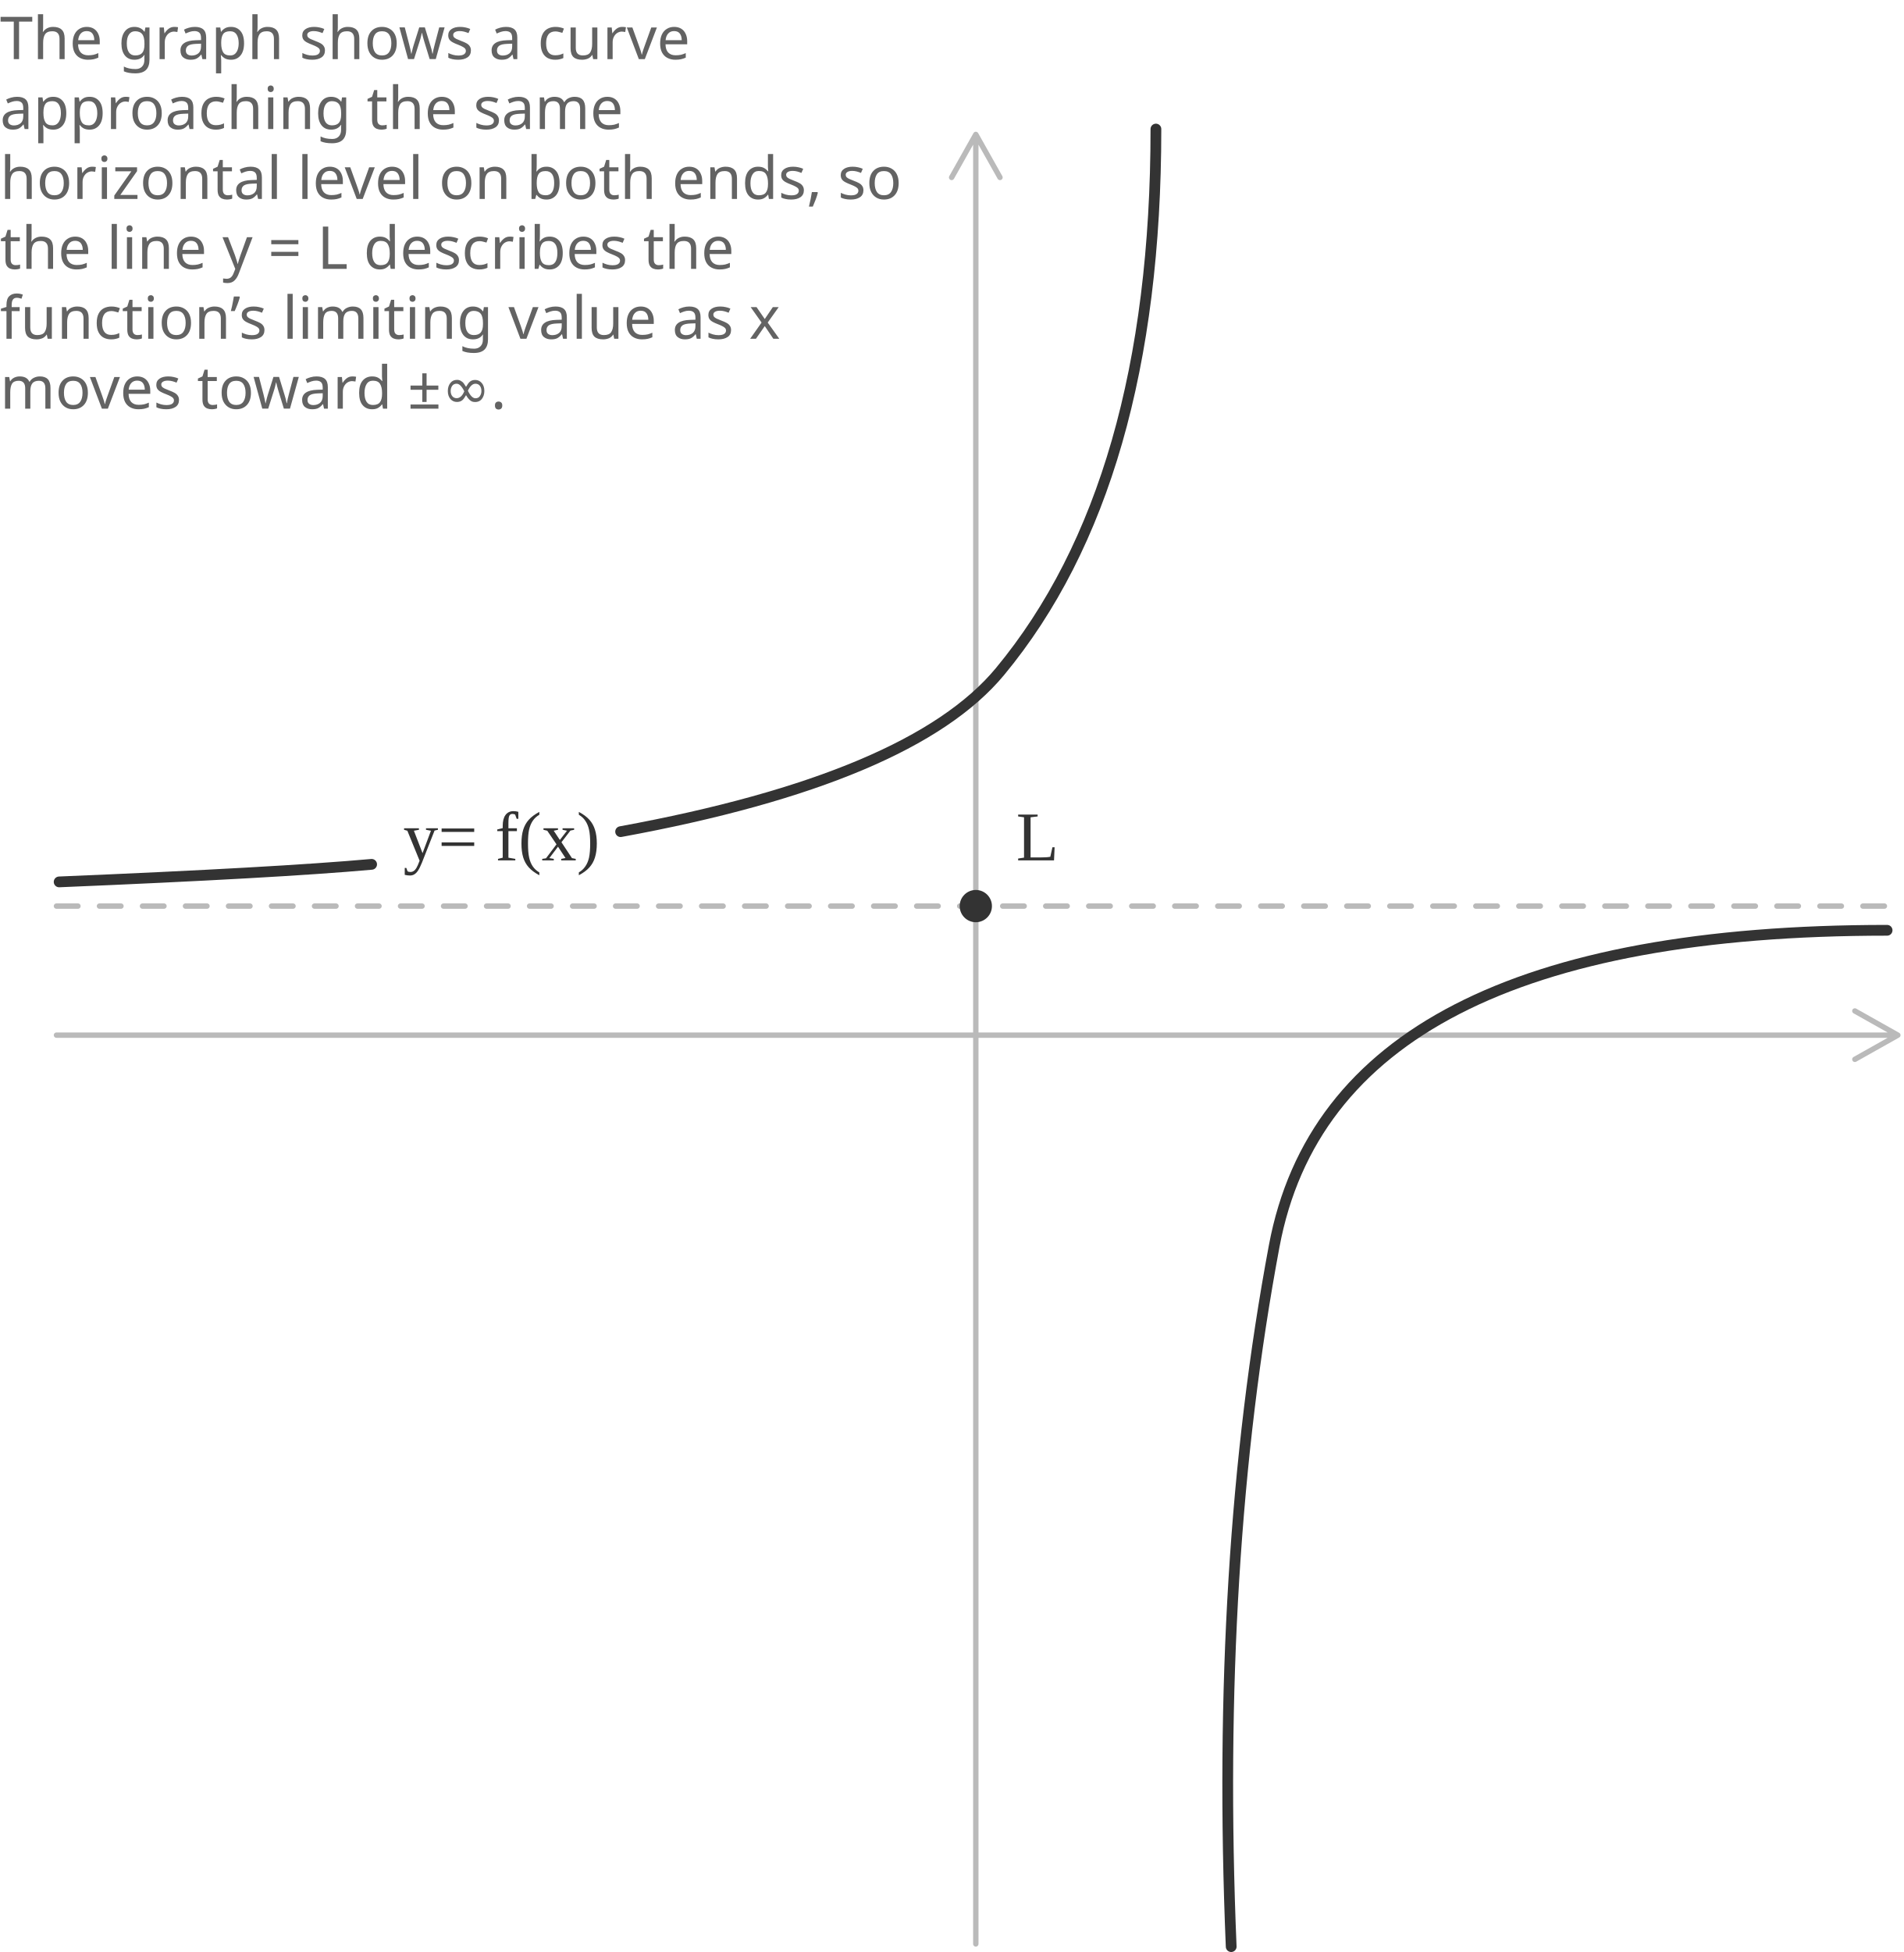
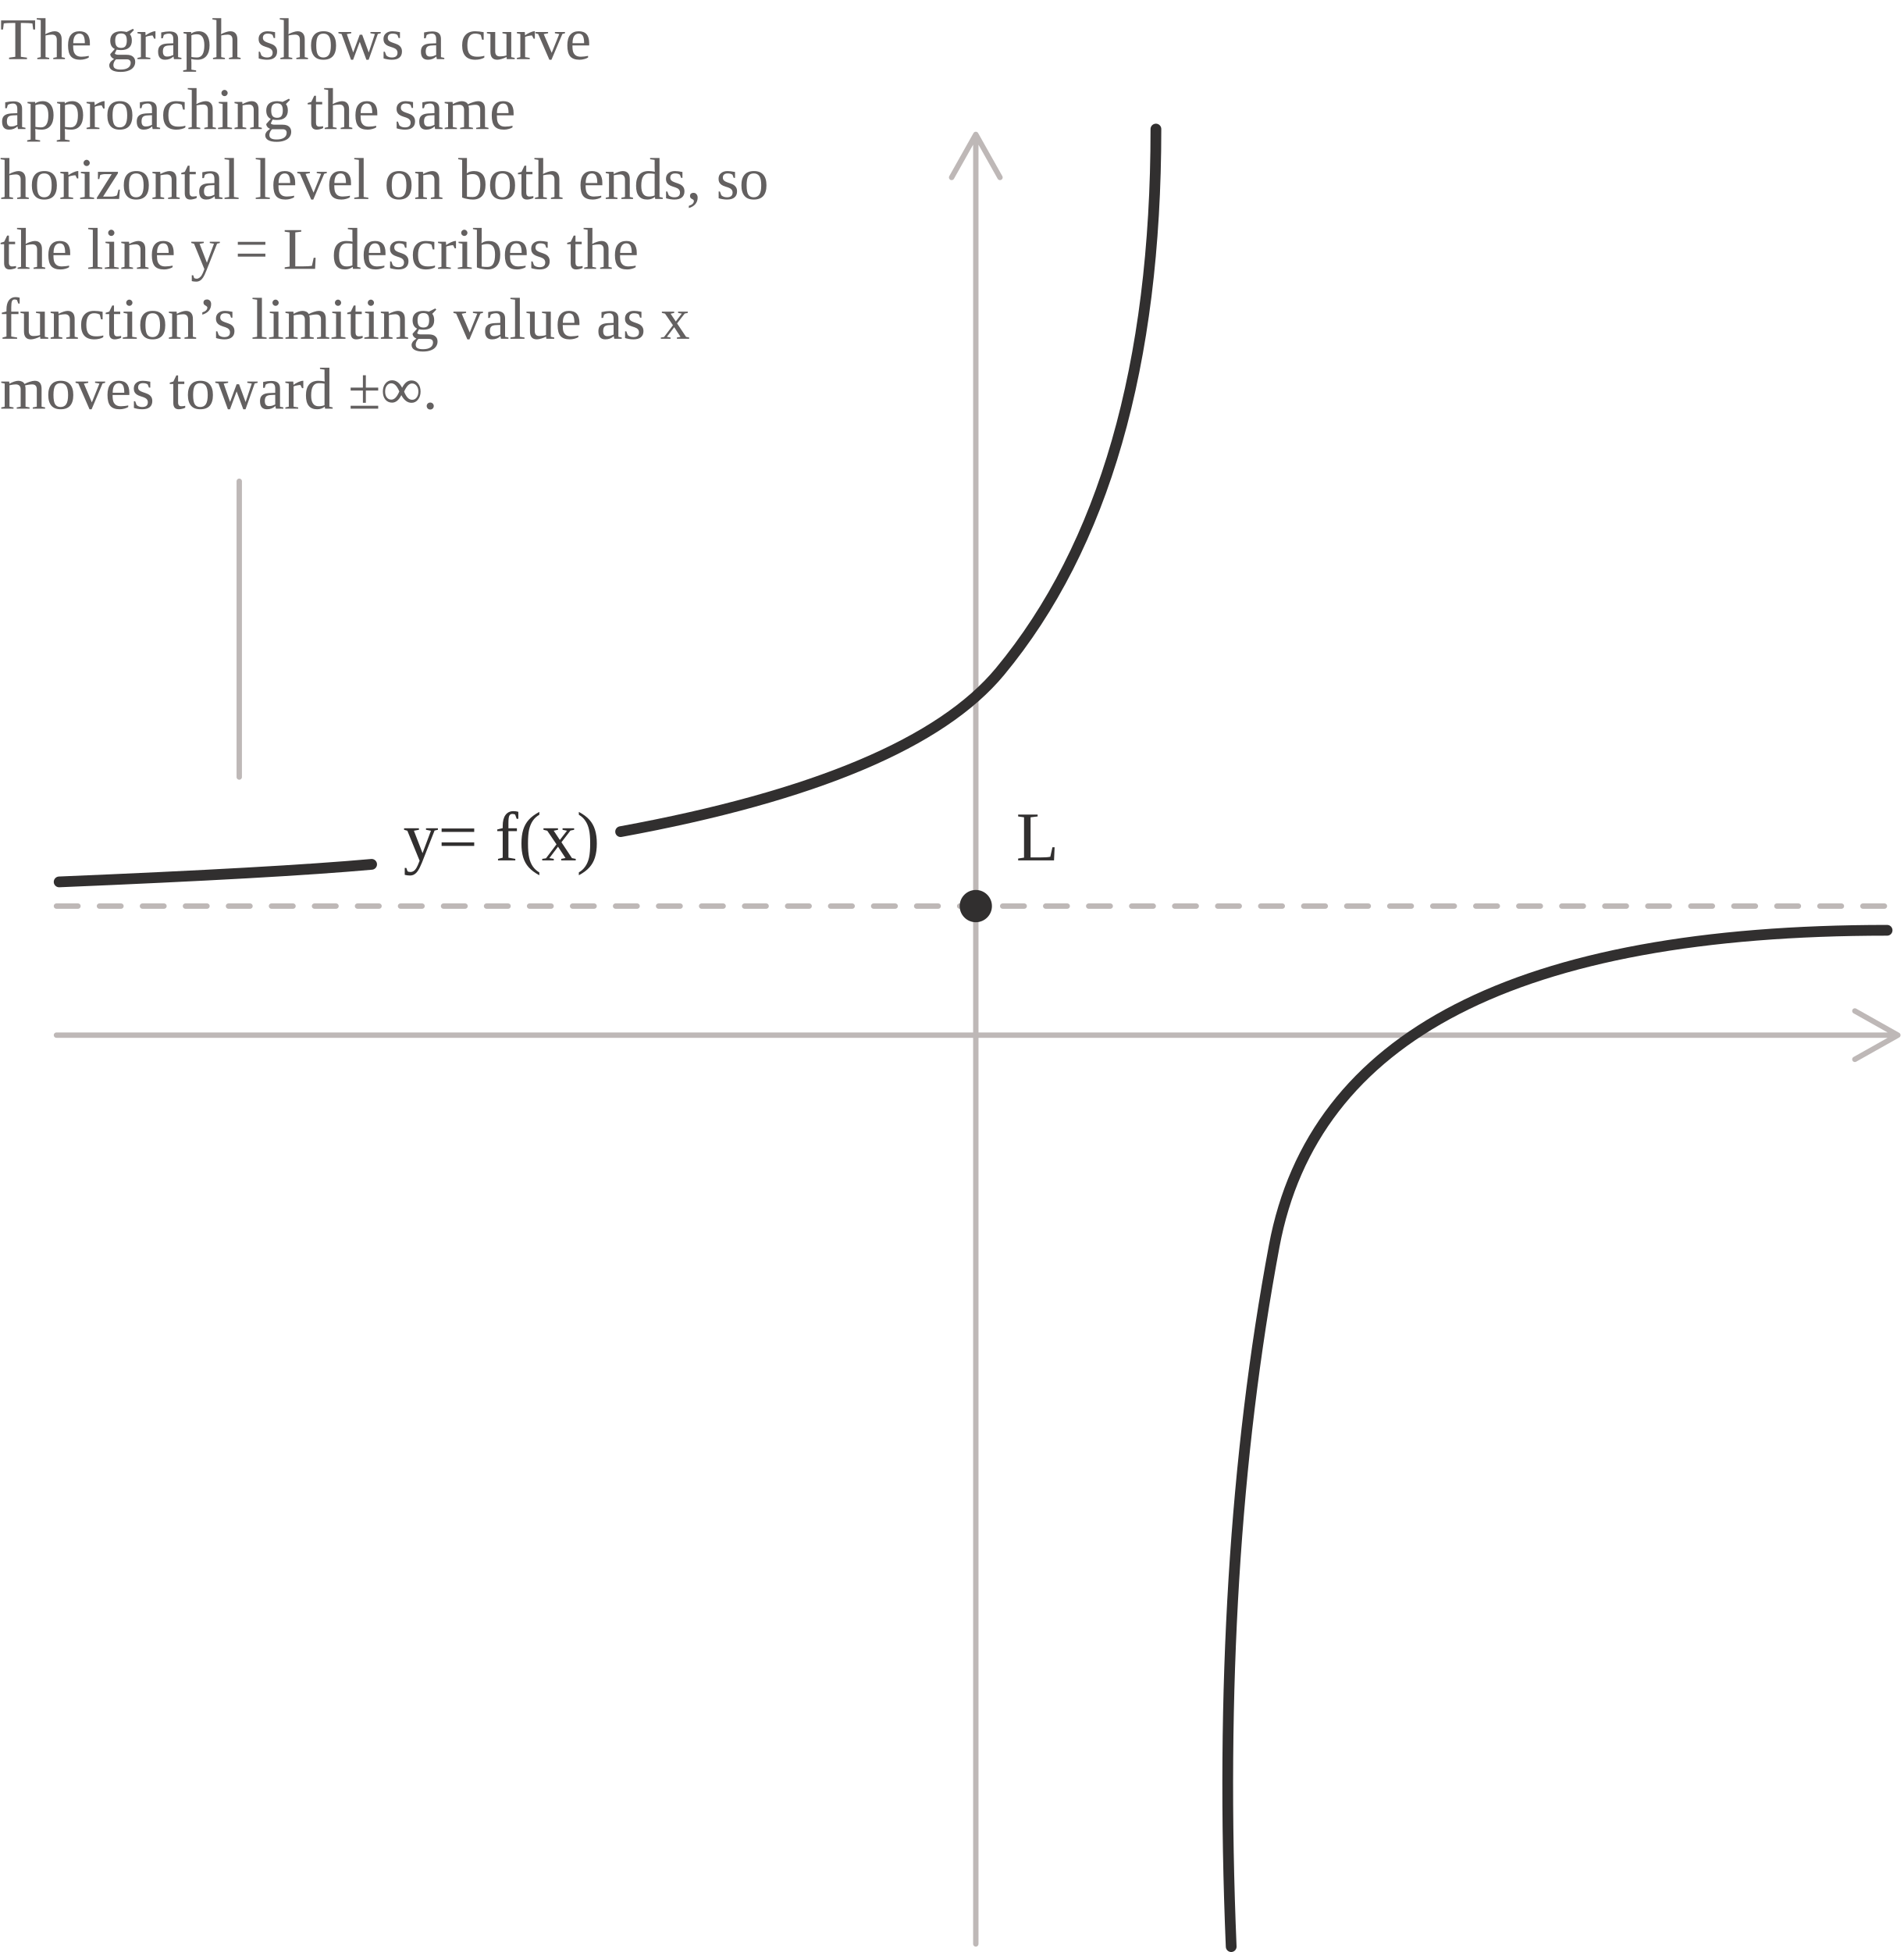
<svg xmlns="http://www.w3.org/2000/svg" width="354px" height="363px" viewBox="0 0 354 363" version="1.1">
  <g stroke="none" stroke-width="1" fill="none" fill-rule="evenodd">
    <g>
-       <path d="M181.882,24.677 L181.936,24.755 L186.436,32.755 C186.571,32.996 186.486,33.3 186.245,33.436 C186.031,33.556 185.767,33.502 185.615,33.32 L185.564,33.245 L182,26.908 L182,361.5 C182,361.776 181.776,362 181.5,362 C181.255,362 181.05,361.823 181.008,361.59 L181,361.5 L181,26.908 L177.436,33.245 C177.315,33.459 177.061,33.55 176.837,33.473 L176.755,33.436 C176.541,33.315 176.45,33.061 176.527,32.837 L176.564,32.755 L181.064,24.755 C181.239,24.443 181.665,24.417 181.882,24.677 Z" fill="#BABABA" fill-rule="nonzero" />
-       <text font-size="13" font-weight="normal" fill="#333333">
+       <path d="M181.882,24.677 L181.936,24.755 L186.436,32.755 C186.571,32.996 186.486,33.3 186.245,33.436 C186.031,33.556 185.767,33.502 185.615,33.32 L185.564,33.245 L182,26.908 L182,361.5 C182,361.776 181.776,362 181.5,362 C181.255,362 181.05,361.823 181.008,361.59 L181,361.5 L181,26.908 L177.436,33.245 C177.315,33.459 177.061,33.55 176.837,33.473 L176.755,33.436 C176.541,33.315 176.45,33.061 176.527,32.837 L176.564,32.755 L181.064,24.755 C181.239,24.443 181.665,24.417 181.882,24.677 Z" fill="#BEB8B7" fill-rule="nonzero" />
+       <text font-size="13" font-weight="normal" fill="#312F2F">
        <tspan x="189" y="160">L</tspan>
      </text>
-       <text font-family="Geist-Regular, Geist" font-size="11" font-weight="normal" line-spacing="13" fill="#636363">
+       <text font-size="11" font-weight="normal" line-spacing="13" fill="#636060">
        <tspan x="0" y="11">The graph shows a curve </tspan>
        <tspan x="0" y="24">approaching the same </tspan>
        <tspan x="0" y="37">horizontal level on both ends, so </tspan>
        <tspan x="0" y="50">the line y = L describes the </tspan>
        <tspan x="0" y="63">function’s limiting value as x </tspan>
        <tspan x="0" y="76">moves toward ±∞.</tspan>
      </text>
-       <text font-size="13" font-weight="normal" fill="#333333">
+       <text font-size="13" font-weight="normal" fill="#312F2F">
        <tspan x="75" y="160">y= f(x)</tspan>
      </text>
-       <path d="M11,164 C38.069,162.875 57.443,161.787 69.122,160.735" stroke="#333333" stroke-width="2" stroke-linecap="round" stroke-linejoin="round" />
-       <path d="M115.435,154.656 C151.51,148.045 175.031,138.12 186,124.882 C205.333,101.549 215,67.922 215,24" stroke="#333333" stroke-width="2" stroke-linecap="round" stroke-linejoin="round" />
-       <path d="M345.163,187.527 L345.245,187.564 L353.245,192.064 C353.557,192.239 353.583,192.665 353.323,192.882 L353.245,192.936 L345.245,197.436 C345.004,197.571 344.7,197.486 344.564,197.245 C344.444,197.031 344.498,196.767 344.68,196.615 L344.755,196.564 L351.091,193 L10.5,193 C10.224,193 10,192.776 10,192.5 C10,192.255 10.177,192.05 10.41,192.008 L10.5,192 L351.091,192 L344.755,188.436 C344.541,188.315 344.45,188.061 344.527,187.837 L344.564,187.755 C344.685,187.541 344.939,187.45 345.163,187.527 Z" fill="#BABABA" fill-rule="nonzero" />
-       <line x1="10.5" y1="168.5" x2="352.5" y2="168.5" stroke="#BABABA" stroke-linecap="round" stroke-linejoin="round" stroke-dasharray="4" />
-       <path d="M229,362 C227,314.291 229.667,270.864 237,231.718 C244.333,192.573 282.333,173 351,173" stroke="#333333" stroke-width="2" stroke-linecap="round" stroke-linejoin="round" />
-       <circle fill="#333333" cx="181.5" cy="168.5" r="3" />
+       <path d="M11,164 C38.069,162.875 57.443,161.787 69.122,160.735" stroke="#312F2F" stroke-width="2" stroke-linecap="round" stroke-linejoin="round" />
+       <path d="M115.435,154.656 C151.51,148.045 175.031,138.12 186,124.882 C205.333,101.549 215,67.922 215,24" stroke="#312F2F" stroke-width="2" stroke-linecap="round" stroke-linejoin="round" />
+       <path d="M345.163,187.527 L345.245,187.564 L353.245,192.064 C353.557,192.239 353.583,192.665 353.323,192.882 L353.245,192.936 L345.245,197.436 C345.004,197.571 344.7,197.486 344.564,197.245 C344.444,197.031 344.498,196.767 344.68,196.615 L344.755,196.564 L351.091,193 L10.5,193 C10.224,193 10,192.776 10,192.5 C10,192.255 10.177,192.05 10.41,192.008 L10.5,192 L351.091,192 L344.755,188.436 C344.541,188.315 344.45,188.061 344.527,187.837 L344.564,187.755 C344.685,187.541 344.939,187.45 345.163,187.527 Z" fill="#BEB8B7" fill-rule="nonzero" />
+       <line x1="10.5" y1="168.5" x2="352.5" y2="168.5" stroke="#BEB8B7" stroke-linecap="round" stroke-linejoin="round" stroke-dasharray="4" />
+       <path d="M229,362 C227,314.291 229.667,270.864 237,231.718 C244.333,192.573 282.333,173 351,173" stroke="#312F2F" stroke-width="2" stroke-linecap="round" stroke-linejoin="round" />
+       <circle fill="#312F2F" cx="181.5" cy="168.5" r="3" />
+       <line x1="44.5" y1="144.5" x2="44.5" y2="89.5" stroke="#BEB8B7" stroke-linecap="round" stroke-linejoin="round" />
    </g>
  </g>
</svg>
